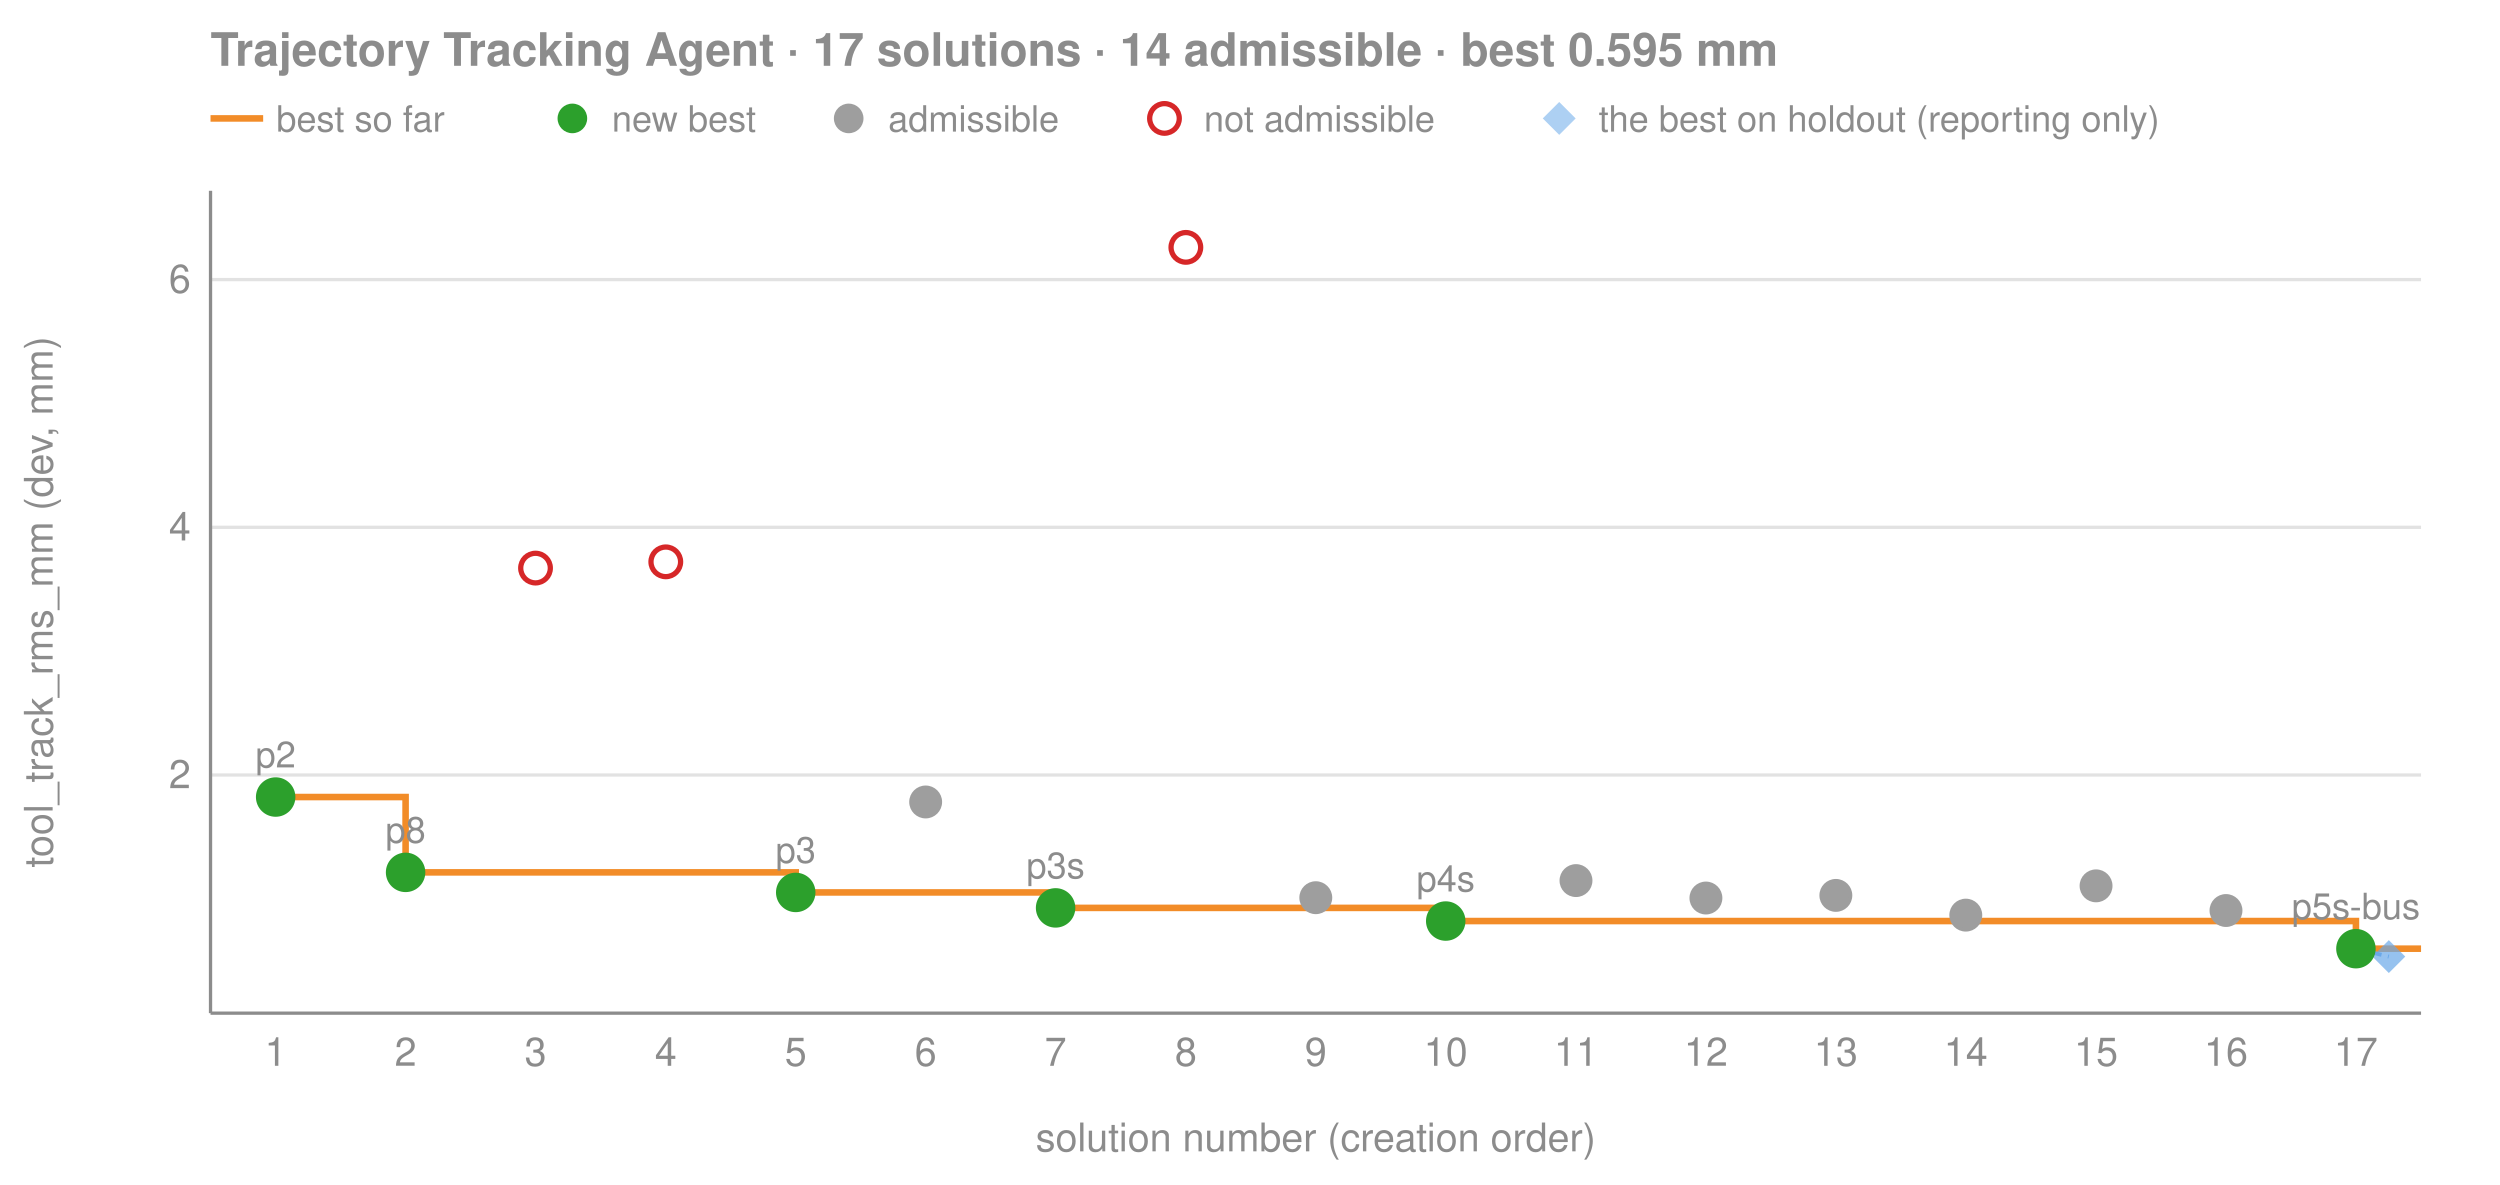
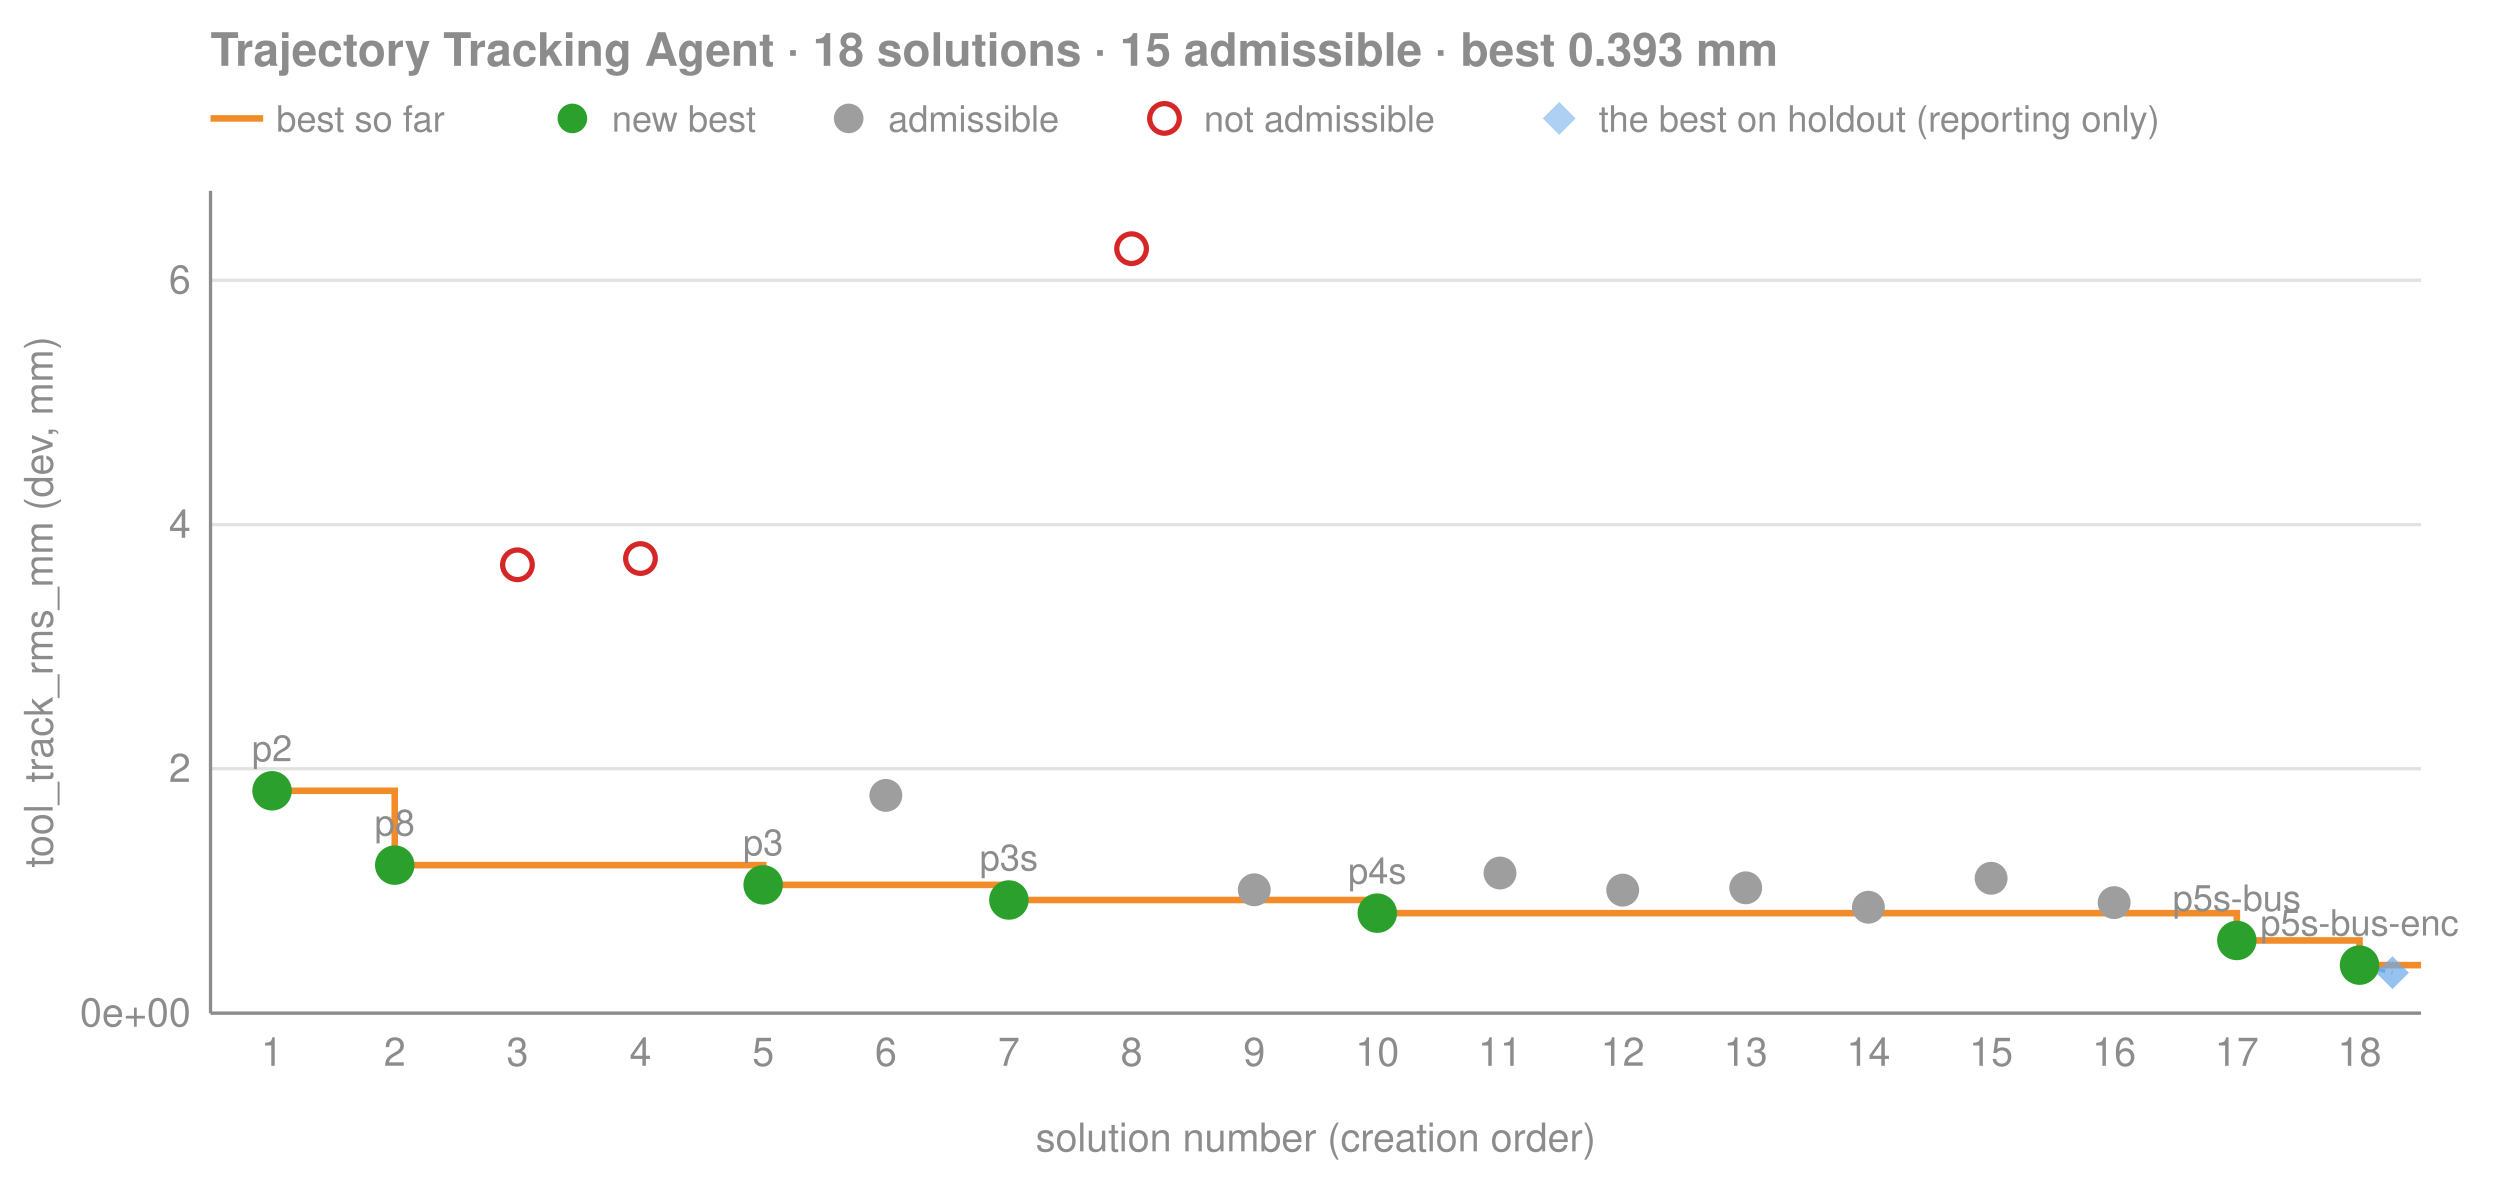
- <svg xmlns="http://www.w3.org/2000/svg" width="760" height="360" viewBox="0 0 760 360" font-family="system-ui, -apple-system, 'Segoe UI', Helvetica, Arial, sans-serif" font-size="12" role="img" aria-label="Trajectory Tracking Agent · 17 solutions · 14 admissible · best 0.595 mm">
-   <text x="64" y="20" fill="#8c8c8c" font-size="14" font-weight="600">Trajectory Tracking Agent · 17 solutions · 14 admissible · best 0.595 mm</text>
+ <svg xmlns="http://www.w3.org/2000/svg" width="760" height="360" viewBox="0 0 760 360" font-family="system-ui, -apple-system, 'Segoe UI', Helvetica, Arial, sans-serif" font-size="12" role="img" aria-label="Trajectory Tracking Agent · 18 solutions · 15 admissible · best 0.393 mm">
+   <text x="64" y="20" fill="#8c8c8c" font-size="14" font-weight="600">Trajectory Tracking Agent · 18 solutions · 15 admissible · best 0.393 mm</text>
  <g stroke="#8c8c8c" stroke-opacity="0.25" stroke-width="1">
-     <line x1="64" x2="736" y1="235.6" y2="235.6" />
-     <line x1="64" x2="736" y1="160.3" y2="160.3" />
-     <line x1="64" x2="736" y1="85.0" y2="85.0" />
+     <line x1="64" x2="736" y1="308.0" y2="308.0" />
+     <line x1="64" x2="736" y1="233.7" y2="233.7" />
+     <line x1="64" x2="736" y1="159.5" y2="159.5" />
+     <line x1="64" x2="736" y1="85.2" y2="85.2" />
  </g>
  <g fill="#8c8c8c" text-anchor="end">
-     <text x="58" y="239.6">2</text>
-     <text x="58" y="164.3">4</text>
-     <text x="58" y="89.0">6</text>
+     <text x="58" y="312.0">0e+00</text>
+     <text x="58" y="237.7">2</text>
+     <text x="58" y="163.5">4</text>
+     <text x="58" y="89.2">6</text>
  </g>
  <g stroke="#8c8c8c" stroke-width="1">
    <line x1="64" x2="64" y1="58" y2="308" />
    <line x1="64" x2="736" y1="308" y2="308" />
  </g>
  <g fill="#8c8c8c" text-anchor="middle">
-     <text x="83.8" y="324">1</text>
-     <text x="123.3" y="324">2</text>
-     <text x="162.8" y="324">3</text>
-     <text x="202.4" y="324">4</text>
-     <text x="241.9" y="324">5</text>
-     <text x="281.4" y="324">6</text>
-     <text x="320.9" y="324">7</text>
-     <text x="360.5" y="324">8</text>
-     <text x="400.0" y="324">9</text>
-     <text x="439.5" y="324">10</text>
-     <text x="479.1" y="324">11</text>
-     <text x="518.6" y="324">12</text>
-     <text x="558.1" y="324">13</text>
-     <text x="597.6" y="324">14</text>
-     <text x="637.2" y="324">15</text>
-     <text x="676.7" y="324">16</text>
-     <text x="716.2" y="324">17</text>
+     <text x="82.7" y="324">1</text>
+     <text x="120.0" y="324">2</text>
+     <text x="157.3" y="324">3</text>
+     <text x="194.7" y="324">4</text>
+     <text x="232.0" y="324">5</text>
+     <text x="269.3" y="324">6</text>
+     <text x="306.7" y="324">7</text>
+     <text x="344.0" y="324">8</text>
+     <text x="381.3" y="324">9</text>
+     <text x="418.7" y="324">10</text>
+     <text x="456.0" y="324">11</text>
+     <text x="493.3" y="324">12</text>
+     <text x="530.7" y="324">13</text>
+     <text x="568.0" y="324">14</text>
+     <text x="605.3" y="324">15</text>
+     <text x="642.7" y="324">16</text>
+     <text x="680.0" y="324">17</text>
+     <text x="717.3" y="324">18</text>
  </g>
  <text x="400.0" y="350" fill="#8c8c8c" text-anchor="middle">solution number (creation order)</text>
  <text transform="translate(16 183.0) rotate(-90)" fill="#8c8c8c" text-anchor="middle">tool_track_rms_mm (dev, mm)</text>
-   <path d="M83.8,242.3H123.3V265.2H241.9V271.3H320.9V276.0H439.5V280.0H716.2V288.4H736.0" fill="none" stroke="#f28c28" stroke-width="2" />
+   <path d="M82.7,240.4H120.0V263.0H232.0V269.0H306.7V273.6H418.7V277.6H680.0V285.9H717.3V293.4H736.0" fill="none" stroke="#f28c28" stroke-width="2" />
  <g>
-     <line x1="716.2" y1="288.4" x2="726.2" y2="290.8" stroke="#6aa9e9" stroke-width="1.2" stroke-dasharray="3 2" />
-     <path d="M726.2,285.8l5,5l-5,5l-5,-5z" fill="#6aa9e9" fill-opacity="0.7" />
+     <line x1="717.3" y1="293.4" x2="727.3" y2="295.7" stroke="#6aa9e9" stroke-width="1.2" stroke-dasharray="3 2" />
+     <path d="M727.3,290.7l5,5l-5,5l-5,-5z" fill="#6aa9e9" fill-opacity="0.7" />
  </g>
-   <circle cx="83.8" cy="242.3" r="5.5" fill="#2ca02c" stroke="#2ca02c" />
-   <text x="83.8" y="233.3" fill="#8c8c8c" text-anchor="middle" font-size="11">p2</text>
-   <circle cx="123.3" cy="265.2" r="5.5" fill="#2ca02c" stroke="#2ca02c" />
-   <text x="123.3" y="256.2" fill="#8c8c8c" text-anchor="middle" font-size="11">p8</text>
-   <circle cx="162.8" cy="172.7" r="4.5" fill="none" stroke="#d62728" stroke-width="1.6" />
-   <circle cx="202.4" cy="170.8" r="4.5" fill="none" stroke="#d62728" stroke-width="1.6" />
-   <circle cx="241.9" cy="271.3" r="5.5" fill="#2ca02c" stroke="#2ca02c" />
-   <text x="241.9" y="262.3" fill="#8c8c8c" text-anchor="middle" font-size="11">p3</text>
-   <circle cx="281.4" cy="243.8" r="4.5" fill="#9e9e9e" stroke="#9e9e9e" />
-   <circle cx="320.9" cy="276.0" r="5.5" fill="#2ca02c" stroke="#2ca02c" />
-   <text x="320.9" y="267.0" fill="#8c8c8c" text-anchor="middle" font-size="11">p3s</text>
-   <circle cx="360.5" cy="75.2" r="4.5" fill="none" stroke="#d62728" stroke-width="1.6" />
-   <circle cx="400.0" cy="272.9" r="4.5" fill="#9e9e9e" stroke="#9e9e9e" />
-   <circle cx="439.5" cy="280.0" r="5.5" fill="#2ca02c" stroke="#2ca02c" />
-   <text x="439.5" y="271.0" fill="#8c8c8c" text-anchor="middle" font-size="11">p4s</text>
-   <circle cx="479.1" cy="267.7" r="4.5" fill="#9e9e9e" stroke="#9e9e9e" />
-   <circle cx="518.6" cy="273.0" r="4.5" fill="#9e9e9e" stroke="#9e9e9e" />
-   <circle cx="558.1" cy="272.2" r="4.5" fill="#9e9e9e" stroke="#9e9e9e" />
-   <circle cx="597.6" cy="278.2" r="4.5" fill="#9e9e9e" stroke="#9e9e9e" />
-   <circle cx="637.2" cy="269.3" r="4.5" fill="#9e9e9e" stroke="#9e9e9e" />
-   <circle cx="676.7" cy="276.8" r="4.5" fill="#9e9e9e" stroke="#9e9e9e" />
-   <circle cx="716.2" cy="288.4" r="5.5" fill="#2ca02c" stroke="#2ca02c" />
-   <text x="716.2" y="279.4" fill="#8c8c8c" text-anchor="middle" font-size="11">p5s-bus</text>
+   <circle cx="82.7" cy="240.4" r="5.5" fill="#2ca02c" stroke="#2ca02c" />
+   <text x="82.7" y="231.4" fill="#8c8c8c" text-anchor="middle" font-size="11">p2</text>
+   <circle cx="120.0" cy="263.0" r="5.5" fill="#2ca02c" stroke="#2ca02c" />
+   <text x="120.0" y="254.0" fill="#8c8c8c" text-anchor="middle" font-size="11">p8</text>
+   <circle cx="157.3" cy="171.7" r="4.5" fill="none" stroke="#d62728" stroke-width="1.6" />
+   <circle cx="194.7" cy="169.8" r="4.5" fill="none" stroke="#d62728" stroke-width="1.6" />
+   <circle cx="232.0" cy="269.0" r="5.5" fill="#2ca02c" stroke="#2ca02c" />
+   <text x="232.0" y="260.0" fill="#8c8c8c" text-anchor="middle" font-size="11">p3</text>
+   <circle cx="269.3" cy="241.8" r="4.5" fill="#9e9e9e" stroke="#9e9e9e" />
+   <circle cx="306.7" cy="273.6" r="5.5" fill="#2ca02c" stroke="#2ca02c" />
+   <text x="306.7" y="264.6" fill="#8c8c8c" text-anchor="middle" font-size="11">p3s</text>
+   <circle cx="344.0" cy="75.6" r="4.5" fill="none" stroke="#d62728" stroke-width="1.6" />
+   <circle cx="381.3" cy="270.5" r="4.5" fill="#9e9e9e" stroke="#9e9e9e" />
+   <circle cx="418.7" cy="277.6" r="5.5" fill="#2ca02c" stroke="#2ca02c" />
+   <text x="418.7" y="268.6" fill="#8c8c8c" text-anchor="middle" font-size="11">p4s</text>
+   <circle cx="456.0" cy="265.4" r="4.5" fill="#9e9e9e" stroke="#9e9e9e" />
+   <circle cx="493.3" cy="270.6" r="4.5" fill="#9e9e9e" stroke="#9e9e9e" />
+   <circle cx="530.7" cy="269.9" r="4.5" fill="#9e9e9e" stroke="#9e9e9e" />
+   <circle cx="568.0" cy="275.8" r="4.5" fill="#9e9e9e" stroke="#9e9e9e" />
+   <circle cx="605.3" cy="267.0" r="4.5" fill="#9e9e9e" stroke="#9e9e9e" />
+   <circle cx="642.7" cy="274.4" r="4.5" fill="#9e9e9e" stroke="#9e9e9e" />
+   <circle cx="680.0" cy="285.9" r="5.5" fill="#2ca02c" stroke="#2ca02c" />
+   <text x="680.0" y="276.9" fill="#8c8c8c" text-anchor="middle" font-size="11">p5s-bus</text>
+   <circle cx="717.3" cy="293.4" r="5.5" fill="#2ca02c" stroke="#2ca02c" />
+   <text x="717.3" y="284.4" fill="#8c8c8c" text-anchor="middle" font-size="11">p5s-bus-enc</text>
  <line x1="64" x2="80" y1="36" y2="36" stroke="#f28c28" stroke-width="2" />
  <text x="84" y="40" fill="#8c8c8c" font-size="11">best so far</text>
  <circle cx="174" cy="36" r="4.5" fill="#2ca02c" />
  <text x="186" y="40" fill="#8c8c8c" font-size="11">new best</text>
  <circle cx="258" cy="36" r="4.5" fill="#9e9e9e" />
  <text x="270" y="40" fill="#8c8c8c" font-size="11">admissible</text>
  <circle cx="354" cy="36" r="4.5" fill="none" stroke="#d62728" stroke-width="1.6" />
  <text x="366" y="40" fill="#8c8c8c" font-size="11">not admissible</text>
  <path d="M474,31l5,5l-5,5l-5,-5z" fill="#6aa9e9" fill-opacity="0.55" />
  <text x="486" y="40" fill="#8c8c8c" font-size="11">the best on holdout (reporting only)</text>
</svg>
